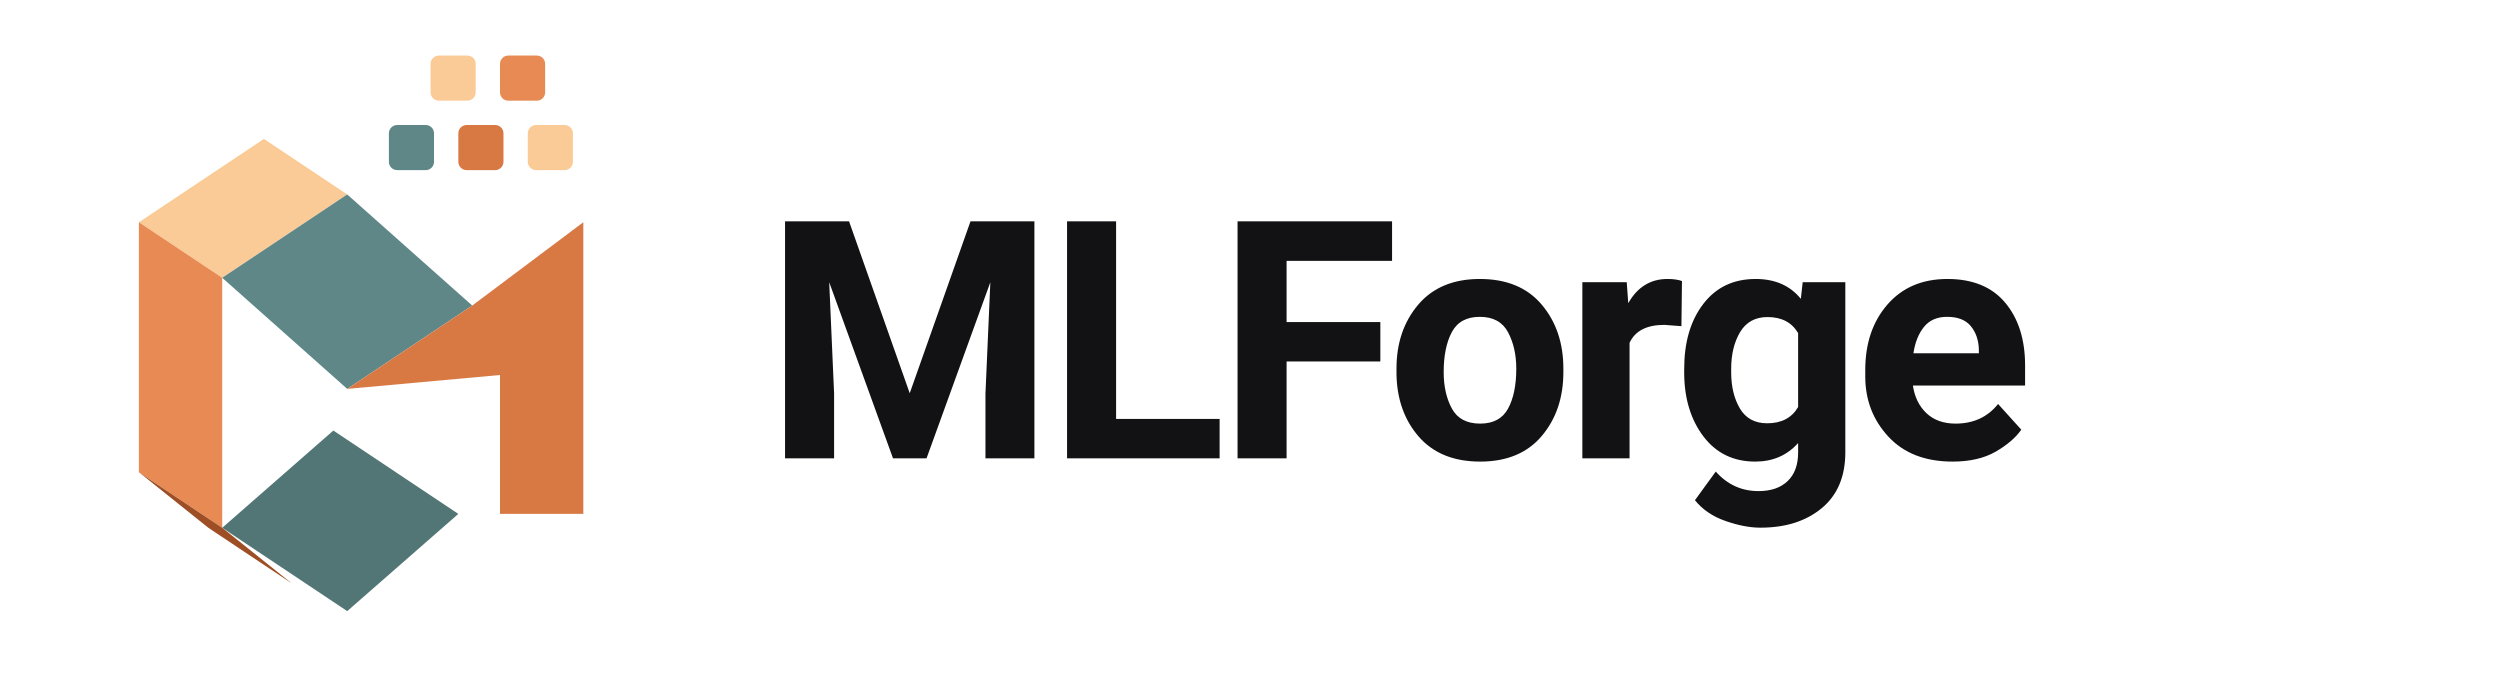
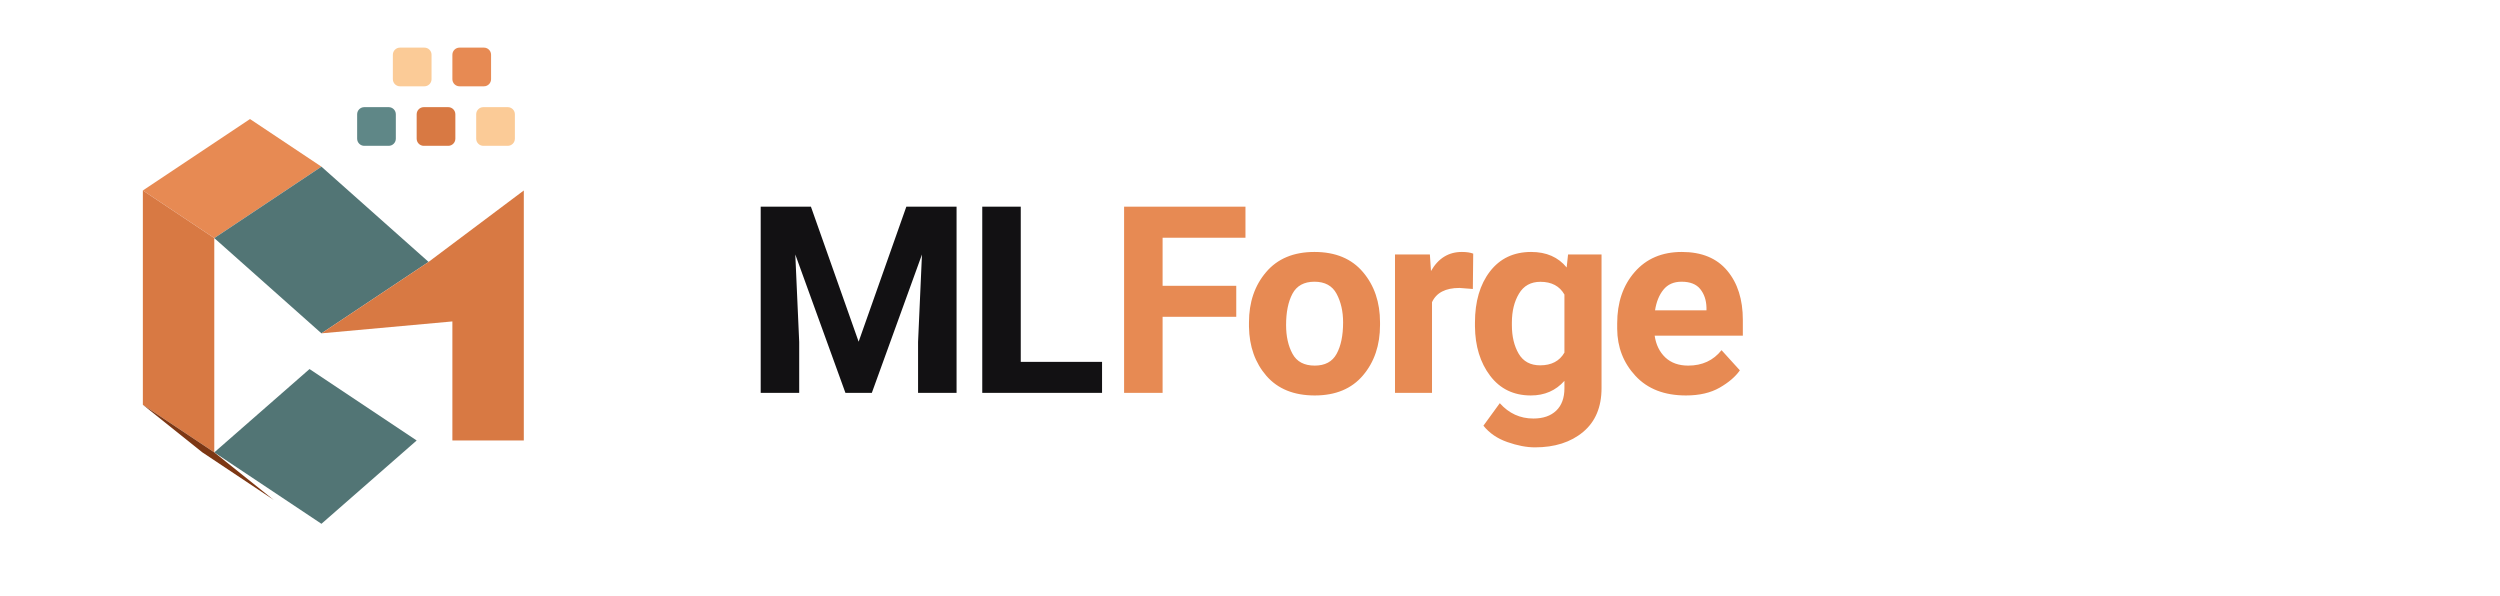
- <svg xmlns="http://www.w3.org/2000/svg" viewBox="0 0 360 100" width="360" height="100" fill="none">
-   <g transform="translate(6, 0)">
-     <path d="M 14,32 L 32,20 L 44,28 L 26,40 Z" fill="#fbcb97" />
-     <path d="M 14,32 L 26,40 L 26,76 L 14,68 Z" fill="#e78a53" />
-     <path d="M 26,40 L 44,28 L 62,44 L 44,56 Z" fill="#5f8787" />
+ <svg xmlns="http://www.w3.org/2000/svg" viewBox="0 0 420 100" width="420" height="100">
+   <defs>
+     <linearGradient id="gradPillarLeft" x1="0%" y1="0%" x2="100%" y2="100%">
+       <stop offset="0%" stop-color="#fbcb97" />
+       <stop offset="100%" stop-color="#e78a53" />
+     </linearGradient>
+     <linearGradient id="gradCrucible" x1="0%" y1="0%" x2="0%" y2="100%">
+       <stop offset="0%" stop-color="#5f8787" />
+       <stop offset="100%" stop-color="#527575" />
+     </linearGradient>
+     <linearGradient id="gradPillarRight" x1="0%" y1="0%" x2="100%" y2="100%">
+       <stop offset="0%" stop-color="#e78a53" />
+       <stop offset="100%" stop-color="#d87943" />
+     </linearGradient>
+     <linearGradient id="gradWordForge" x1="0%" y1="0%" x2="100%" y2="0%">
+       <stop offset="0%" stop-color="#5f8787" />
+       <stop offset="55%" stop-color="#e78a53" />
+       <stop offset="100%" stop-color="#fbcb97" />
+     </linearGradient>
+   </defs>
+   <g transform="translate(10, 0)">
+     <path d="M 14,32 L 32,20 L 44,28 L 26,40 Z" fill="#e78a53" />
+     <path d="M 14,32 L 26,40 L 26,76 L 14,68 Z" fill="#d87943" />
+     <path d="M 26,40 L 44,28 L 62,44 L 44,56 Z" fill="#527575" />
    <path d="M 26,76 L 44,88 L 60,74 L 42,62 Z" fill="#527575" />
    <path d="M 62,44 L 78,32 L 78,74 L 66,74 L 66,54 L 44,56 Z" fill="#d87943" />
-     <path d="M 14,68 L 26,76 L 36,84 L 24,76 Z" fill="#9e4e24" />
+     <path d="M 14,68 L 26,76 L 36,84 L 24,76 Z" fill="#7c3714" />
    <rect x="56" y="8" width="6.5" height="6.5" rx="1.2" fill="#fbcb97" />
    <rect x="66" y="8" width="6.5" height="6.5" rx="1.2" fill="#e78a53" />
    <rect x="50" y="18" width="6.5" height="6.5" rx="1.2" fill="#5f8787" />
    <rect x="60" y="18" width="6.5" height="6.5" rx="1.2" fill="#d87943" />
    <rect x="70" y="18" width="6.5" height="6.5" rx="1.2" fill="#fbcb97" />
  </g>
-   <text x="110" y="66" font-family="'Geist Sans', -apple-system, BlinkMacSystemFont, 'Segoe UI', Roboto, sans-serif" font-weight="700" font-size="48" fill="#121113" letter-spacing="-0.03em">MLForge</text>
+   <text x="125" y="66" font-family="'Geist Sans', -apple-system, BlinkMacSystemFont, 'Segoe UI', Roboto, sans-serif" font-weight="700" font-size="44" fill="#121113" letter-spacing="-0.03em">ML<tspan fill="#e78a53">Forge</tspan>
+   </text>
</svg>
